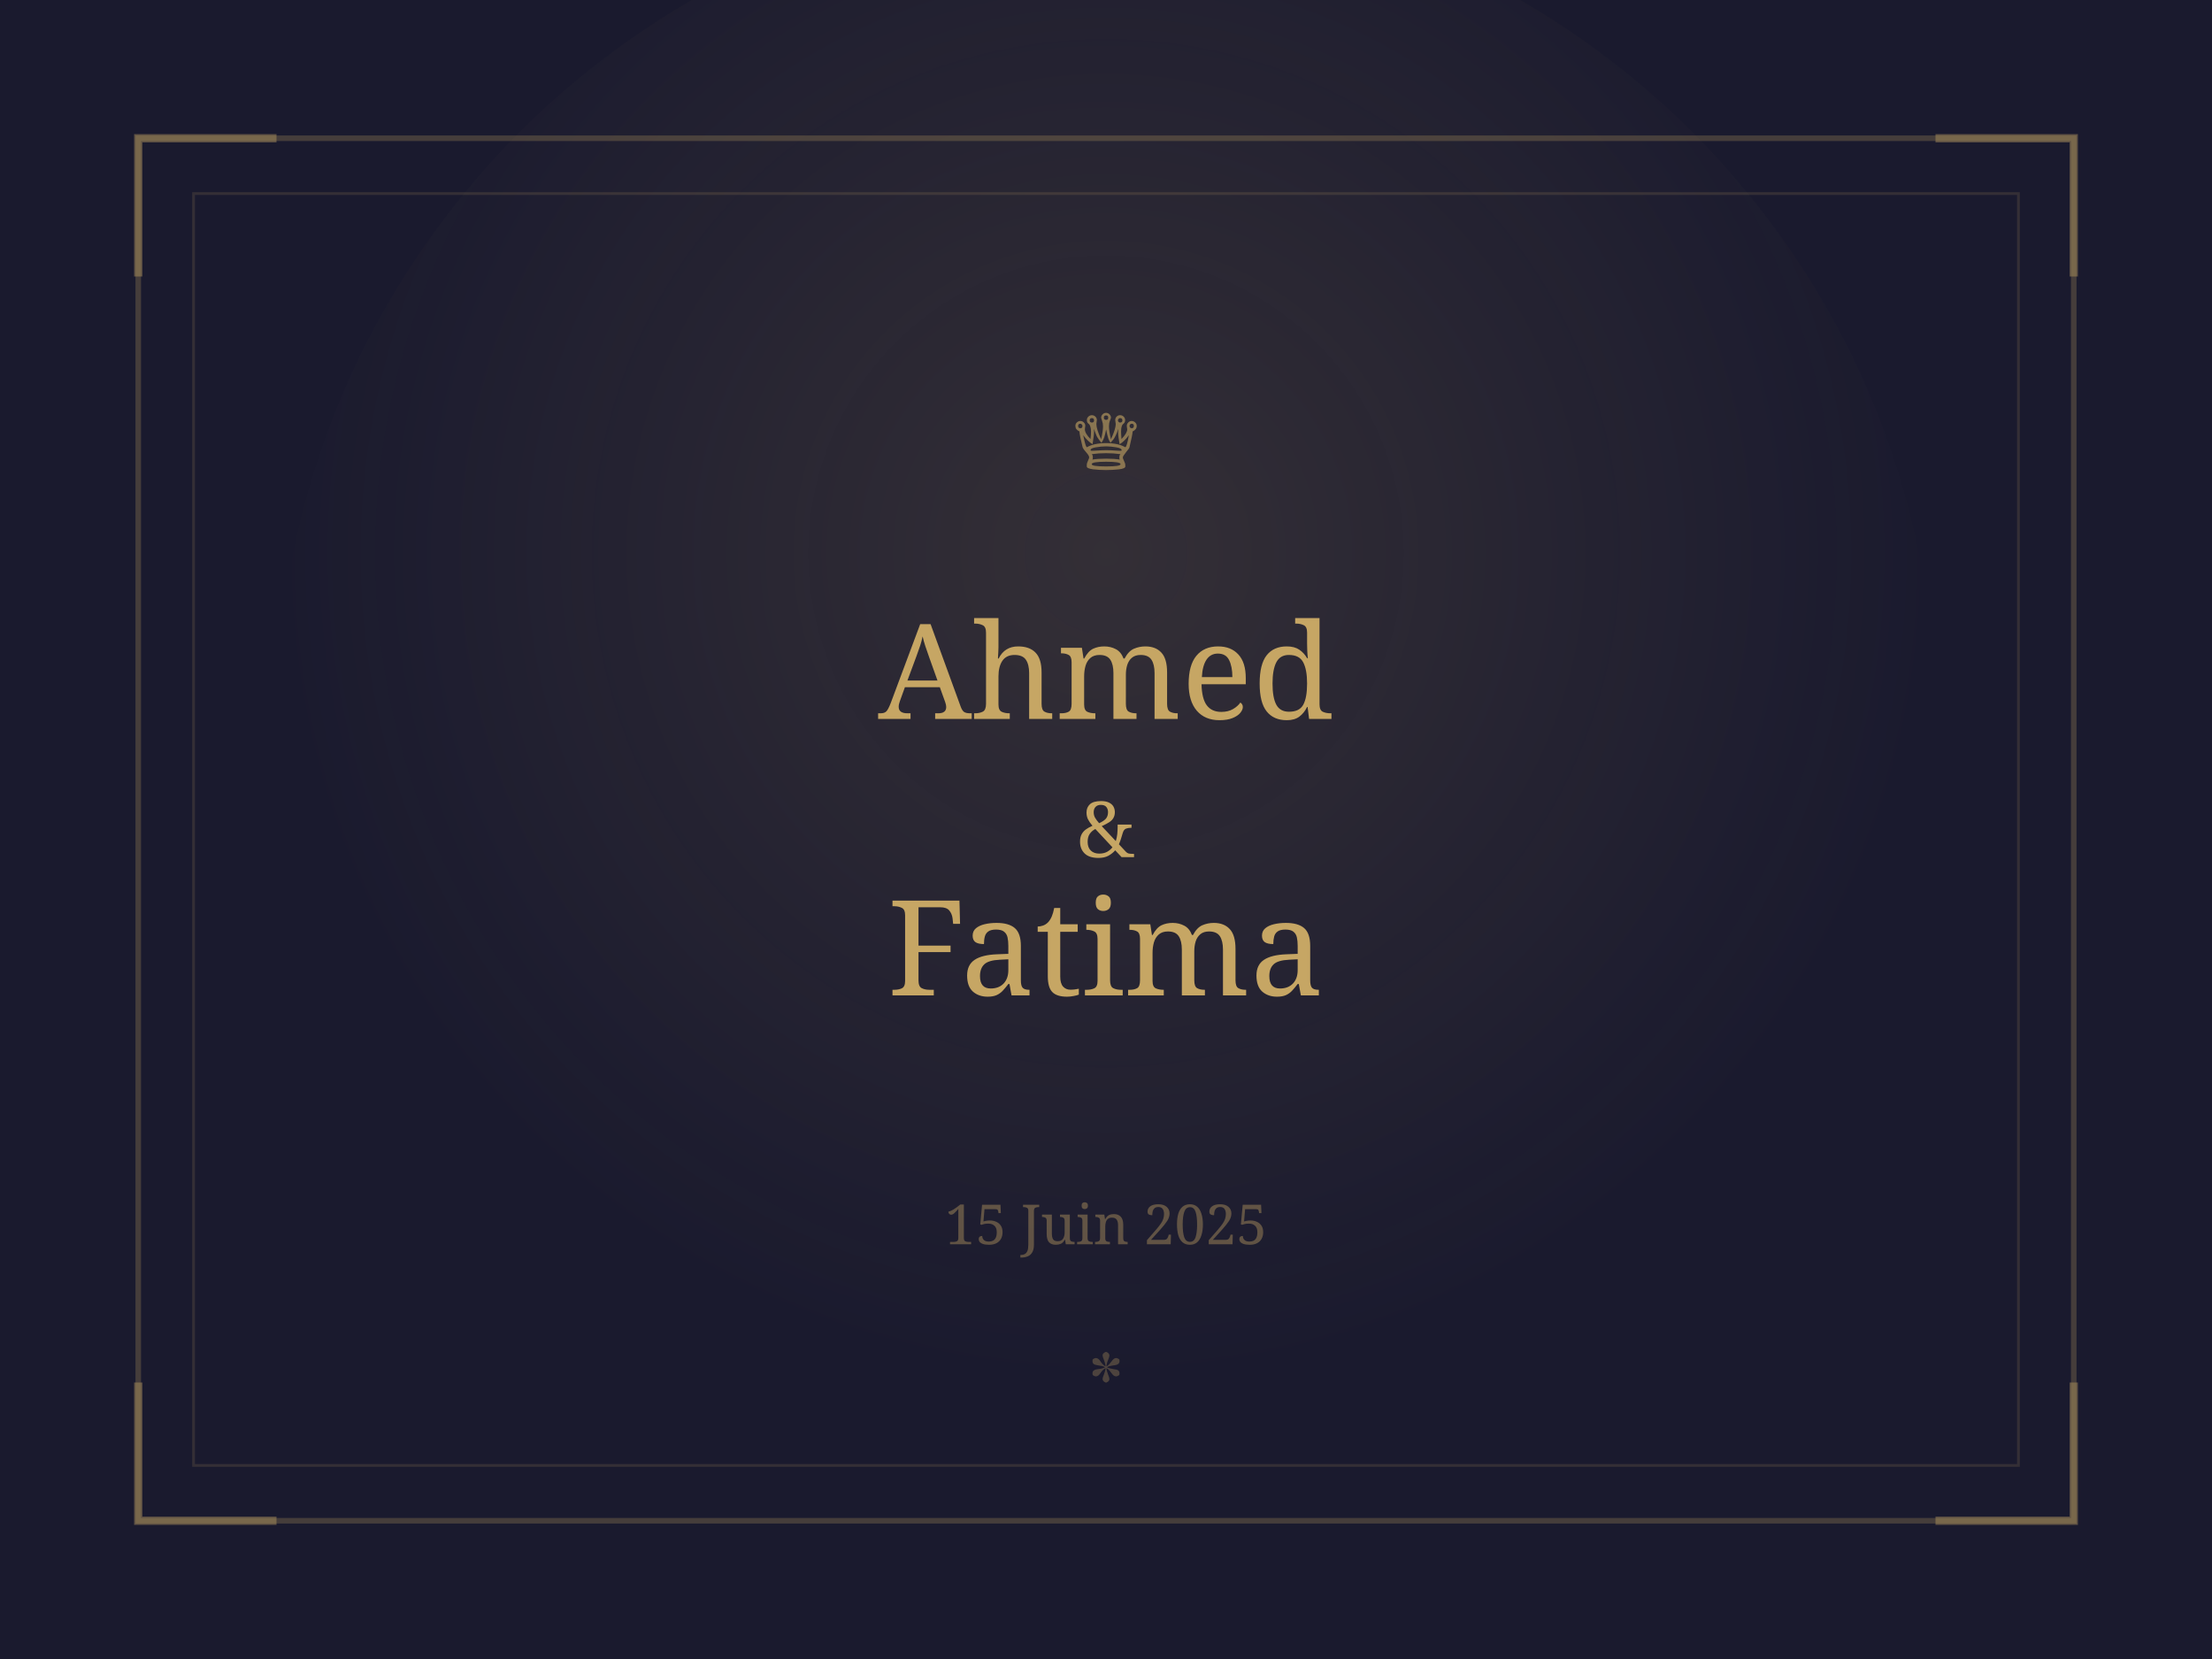
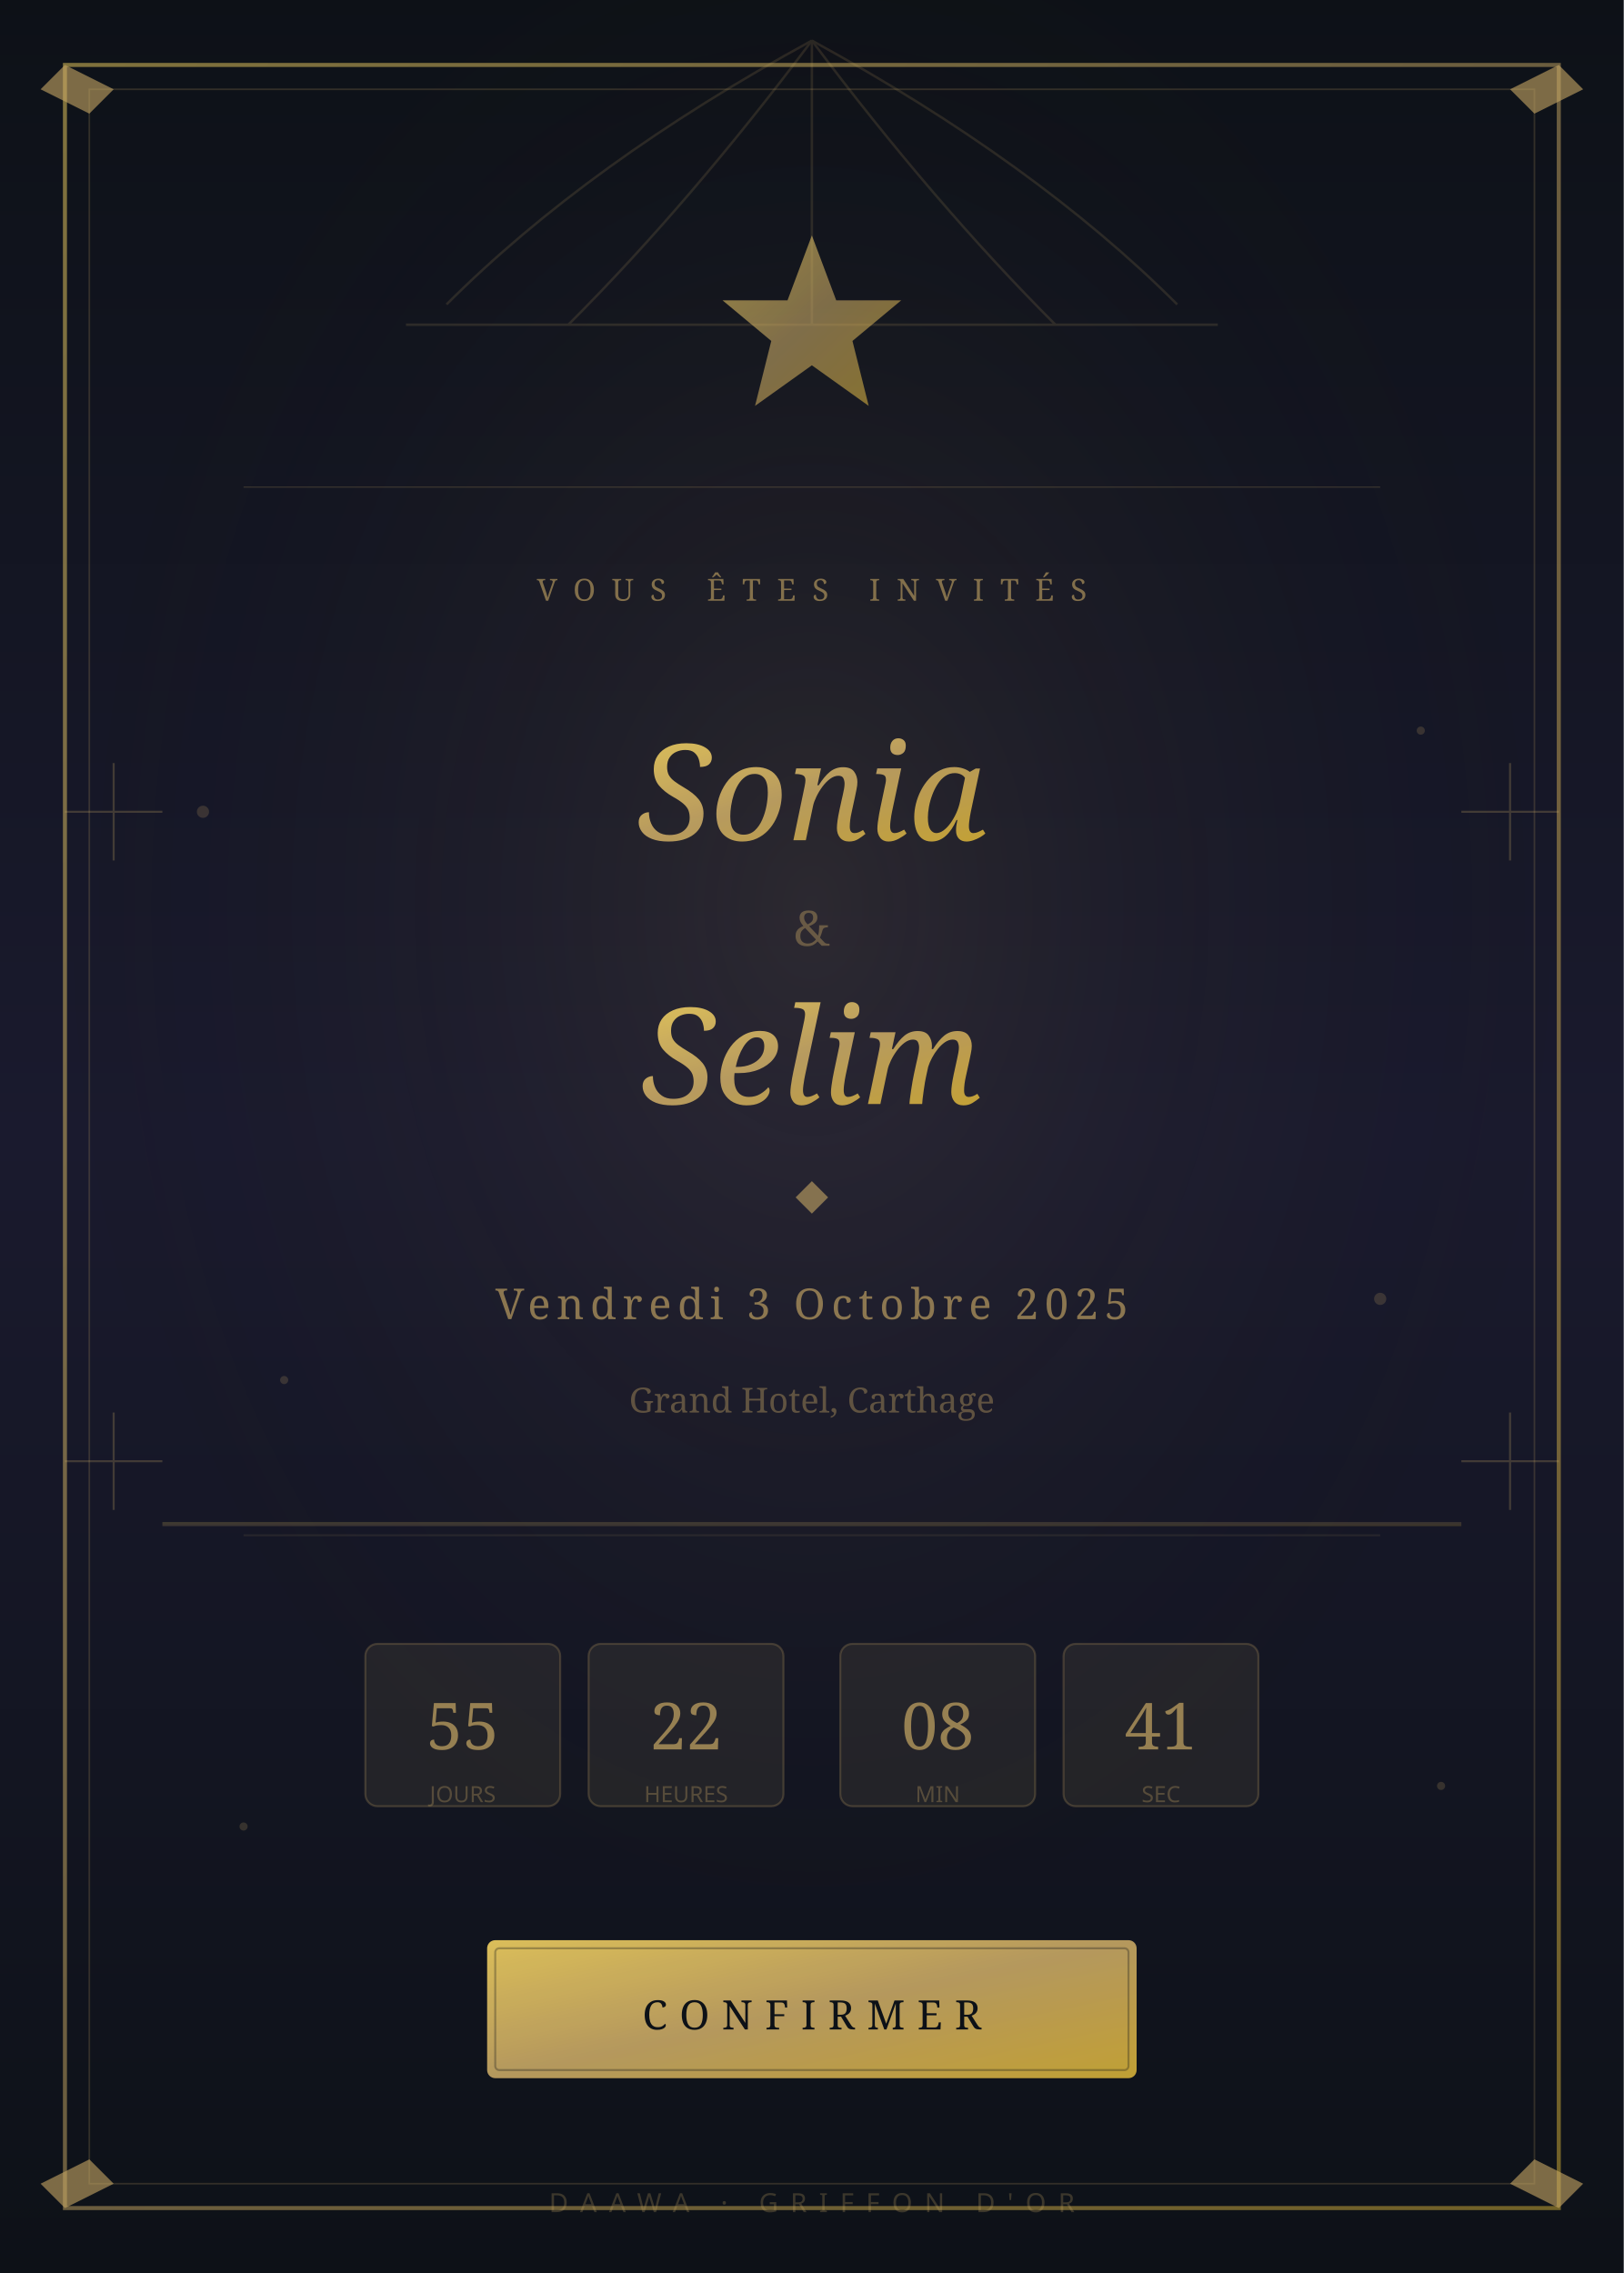
- <svg xmlns="http://www.w3.org/2000/svg" viewBox="0 0 400 300" width="400" height="300">
-   <rect width="400" height="300" fill="#1A1A2E" />
-   <radialGradient id="glow" cx="50%" cy="40%">
-     <stop offset="0%" stop-color="#C6A664" stop-opacity="0.15" />
-     <stop offset="100%" stop-color="#C6A664" stop-opacity="0" />
-   </radialGradient>
-   <circle cx="200" cy="130" r="150" fill="url(#glow)" />
-   <rect x="25" y="25" width="350" height="250" fill="none" stroke="#C6A664" stroke-width="1" opacity="0.25" />
-   <rect x="35" y="35" width="330" height="230" fill="none" stroke="#C6A664" stroke-width="0.5" opacity="0.15" />
-   <path d="M25,50 L25,25 L50,25" fill="none" stroke="#C6A664" stroke-width="1.5" opacity="0.4" />
-   <path d="M375,50 L375,25 L350,25" fill="none" stroke="#C6A664" stroke-width="1.5" opacity="0.4" />
-   <path d="M25,250 L25,275 L50,275" fill="none" stroke="#C6A664" stroke-width="1.5" opacity="0.4" />
-   <path d="M375,250 L375,275 L350,275" fill="none" stroke="#C6A664" stroke-width="1.5" opacity="0.4" />
-   <text x="200" y="85" text-anchor="middle" font-family="Georgia,serif" font-size="16" fill="#C6A664" opacity="0.6">♕</text>
-   <text x="200" y="130" text-anchor="middle" font-family="Georgia,serif" font-size="24" font-weight="300" fill="#C6A664">Ahmed</text>
-   <text x="200" y="155" text-anchor="middle" font-family="Georgia,serif" font-size="14" fill="#C6A664">&amp;</text>
-   <text x="200" y="180" text-anchor="middle" font-family="Georgia,serif" font-size="24" font-weight="300" fill="#C6A664">Fatima</text>
-   <text x="200" y="225" text-anchor="middle" font-family="Georgia,serif" font-size="10" fill="#C6A664" opacity="0.4">15 Juin 2025</text>
-   <text x="200" y="250" text-anchor="middle" font-family="Georgia,serif" font-size="8" fill="#C6A664" opacity="0.3">✽</text>
+ <svg xmlns="http://www.w3.org/2000/svg" viewBox="0 0 400 560" width="400" height="560">
+   <defs>
+     <linearGradient id="bg" x1="0" y1="0" x2="0" y2="1">
+       <stop offset="0%" stop-color="#0D1117" />
+       <stop offset="50%" stop-color="#1A1A2E" />
+       <stop offset="100%" stop-color="#0D1117" />
+     </linearGradient>
+     <linearGradient id="gold" x1="0" y1="0" x2="1" y2="1">
+       <stop offset="0%" stop-color="#F0D060" />
+       <stop offset="50%" stop-color="#C6A664" />
+       <stop offset="100%" stop-color="#D4AF37" />
+     </linearGradient>
+     <radialGradient id="glow" cx="50%" cy="40%" r="50%">
+       <stop offset="0%" stop-color="#C6A664" stop-opacity="0.12" />
+       <stop offset="100%" stop-color="transparent" />
+     </radialGradient>
+   </defs>
+   <rect width="400" height="560" fill="url(#bg)" />
+   <rect width="400" height="560" fill="url(#glow)" />
+   <g opacity="0.15" stroke="#C6A664" stroke-width="0.6" fill="none">
+     <path d="M200 10 L200 80" />
+     <path d="M200 10 Q230 50 260 80" />
+     <path d="M200 10 Q170 50 140 80" />
+     <path d="M200 10 Q255 40 290 75" />
+     <path d="M200 10 Q145 40 110 75" />
+     <line x1="100" y1="80" x2="300" y2="80" />
+   </g>
+   <rect x="16" y="16" width="368" height="528" fill="none" stroke="url(#gold)" stroke-width="1" opacity="0.5" />
+   <rect x="22" y="22" width="356" height="516" fill="none" stroke="#C6A664" stroke-width="0.4" opacity="0.2" />
+   <g fill="#C6A664" opacity="0.6">
+     <polygon points="16,16 28,22 22,28 10,22" />
+     <polygon points="384,16 372,22 378,28 390,22" />
+     <polygon points="16,544 28,538 22,532 10,538" />
+     <polygon points="384,544 372,538 378,532 390,538" />
+   </g>
+   <g stroke="#C6A664" stroke-width="0.5" fill="none" opacity="0.25">
+     <line x1="16" y1="200" x2="40" y2="200" />
+     <line x1="28" y1="188" x2="28" y2="212" />
+     <line x1="384" y1="200" x2="360" y2="200" />
+     <line x1="372" y1="188" x2="372" y2="212" />
+     <line x1="16" y1="360" x2="40" y2="360" />
+     <line x1="28" y1="348" x2="28" y2="372" />
+     <line x1="384" y1="360" x2="360" y2="360" />
+     <line x1="372" y1="348" x2="372" y2="372" />
+   </g>
+   <g transform="translate(200,80)" opacity="0.85">
+     <polygon points="0,-22 6,-6 22,-6 10,4 14,20 0,10 -14,20 -10,4 -22,-6 -6,-6" fill="url(#gold)" opacity="0.7" />
+   </g>
+   <line x1="60" y1="116" x2="340" y2="116" stroke="url(#gold)" stroke-width="0.7" opacity="0.5" />
+   <line x1="60" y1="120" x2="340" y2="120" stroke="#C6A664" stroke-width="0.3" opacity="0.2" />
+   <text x="200" y="148" text-anchor="middle" font-family="Georgia,serif" font-size="7.5" fill="#C6A664" opacity="0.6" letter-spacing="4">VOUS ÊTES INVITÉS</text>
+   <text x="200" y="207" text-anchor="middle" font-family="Georgia,serif" font-size="33" fill="url(#gold)" font-weight="300" font-style="italic" opacity="0.9">Sonia</text>
+   <text x="200" y="233" text-anchor="middle" font-family="Georgia,serif" font-size="12" fill="#C6A664" opacity="0.4" letter-spacing="6">&amp;</text>
+   <text x="200" y="272" text-anchor="middle" font-family="Georgia,serif" font-size="33" fill="url(#gold)" font-weight="300" font-style="italic" opacity="0.9">Selim</text>
+   <line x1="80" y1="295" x2="160" y2="295" stroke="url(#gold)" stroke-width="0.8" opacity="0.4" />
+   <polygon points="200,291 204,295 200,299 196,295" fill="#C6A664" opacity="0.6" />
+   <line x1="240" y1="295" x2="320" y2="295" stroke="url(#gold)" stroke-width="0.8" opacity="0.4" />
+   <text x="200" y="325" text-anchor="middle" font-family="Georgia,serif" font-size="10.5" fill="#C6A664" opacity="0.65" letter-spacing="1.5">Vendredi 3 Octobre 2025</text>
+   <text x="200" y="348" text-anchor="middle" font-family="Georgia,serif" font-size="8.5" fill="#C6A664" opacity="0.4">Grand Hotel, Carthage</text>
+   <rect x="40" y="375" width="320" height="1" fill="url(#gold)" opacity="0.2" />
+   <rect x="60" y="378" width="280" height="0.5" fill="#C6A664" opacity="0.1" />
+   <g transform="translate(200,425)" opacity="0.8">
+     <rect x="-110" y="-20" width="48" height="40" rx="3" fill="#C6A664" opacity="0.12" />
+     <rect x="-55" y="-20" width="48" height="40" rx="3" fill="#C6A664" opacity="0.12" />
+     <rect x="7" y="-20" width="48" height="40" rx="3" fill="#C6A664" opacity="0.12" />
+     <rect x="62" y="-20" width="48" height="40" rx="3" fill="#C6A664" opacity="0.12" />
+     <rect x="-110" y="-20" width="48" height="40" rx="3" fill="none" stroke="#C6A664" stroke-width="0.5" opacity="0.3" />
+     <rect x="-55" y="-20" width="48" height="40" rx="3" fill="none" stroke="#C6A664" stroke-width="0.5" opacity="0.3" />
+     <rect x="7" y="-20" width="48" height="40" rx="3" fill="none" stroke="#C6A664" stroke-width="0.5" opacity="0.3" />
+     <rect x="62" y="-20" width="48" height="40" rx="3" fill="none" stroke="#C6A664" stroke-width="0.5" opacity="0.3" />
+     <text x="-86" y="6" text-anchor="middle" font-family="Georgia,serif" font-size="16" fill="#C6A664" opacity="0.9">55</text>
+     <text x="-31" y="6" text-anchor="middle" font-family="Georgia,serif" font-size="16" fill="#C6A664" opacity="0.9">22</text>
+     <text x="31" y="6" text-anchor="middle" font-family="Georgia,serif" font-size="16" fill="#C6A664" opacity="0.9">08</text>
+     <text x="86" y="6" text-anchor="middle" font-family="Georgia,serif" font-size="16" fill="#C6A664" opacity="0.9">41</text>
+     <text x="-86" y="19" text-anchor="middle" font-family="sans-serif" font-size="5.5" fill="#C6A664" opacity="0.4">JOURS</text>
+     <text x="-31" y="19" text-anchor="middle" font-family="sans-serif" font-size="5.5" fill="#C6A664" opacity="0.4">HEURES</text>
+     <text x="31" y="19" text-anchor="middle" font-family="sans-serif" font-size="5.5" fill="#C6A664" opacity="0.4">MIN</text>
+     <text x="86" y="19" text-anchor="middle" font-family="sans-serif" font-size="5.5" fill="#C6A664" opacity="0.4">SEC</text>
+   </g>
+   <rect x="120" y="478" width="160" height="34" rx="2" fill="url(#gold)" opacity="0.9" />
+   <rect x="122" y="480" width="156" height="30" rx="1" fill="none" stroke="#0D1117" stroke-width="0.5" opacity="0.3" />
+   <text x="200" y="500" text-anchor="middle" font-family="Georgia,serif" font-size="10" fill="#0D1117" letter-spacing="3">CONFIRMER</text>
+   <g fill="#C6A664" opacity="0.2">
+     <circle cx="50" cy="200" r="1.5" />
+     <circle cx="350" cy="180" r="1" />
+     <circle cx="70" cy="340" r="1" />
+     <circle cx="340" cy="320" r="1.5" />
+     <circle cx="60" cy="450" r="1" />
+     <circle cx="355" cy="440" r="1" />
+   </g>
+   <text x="200" y="545" text-anchor="middle" font-family="sans-serif" font-size="6.5" fill="#C6A664" opacity="0.25" letter-spacing="3">DAAWA · GRIFFON D'OR</text>
</svg>
